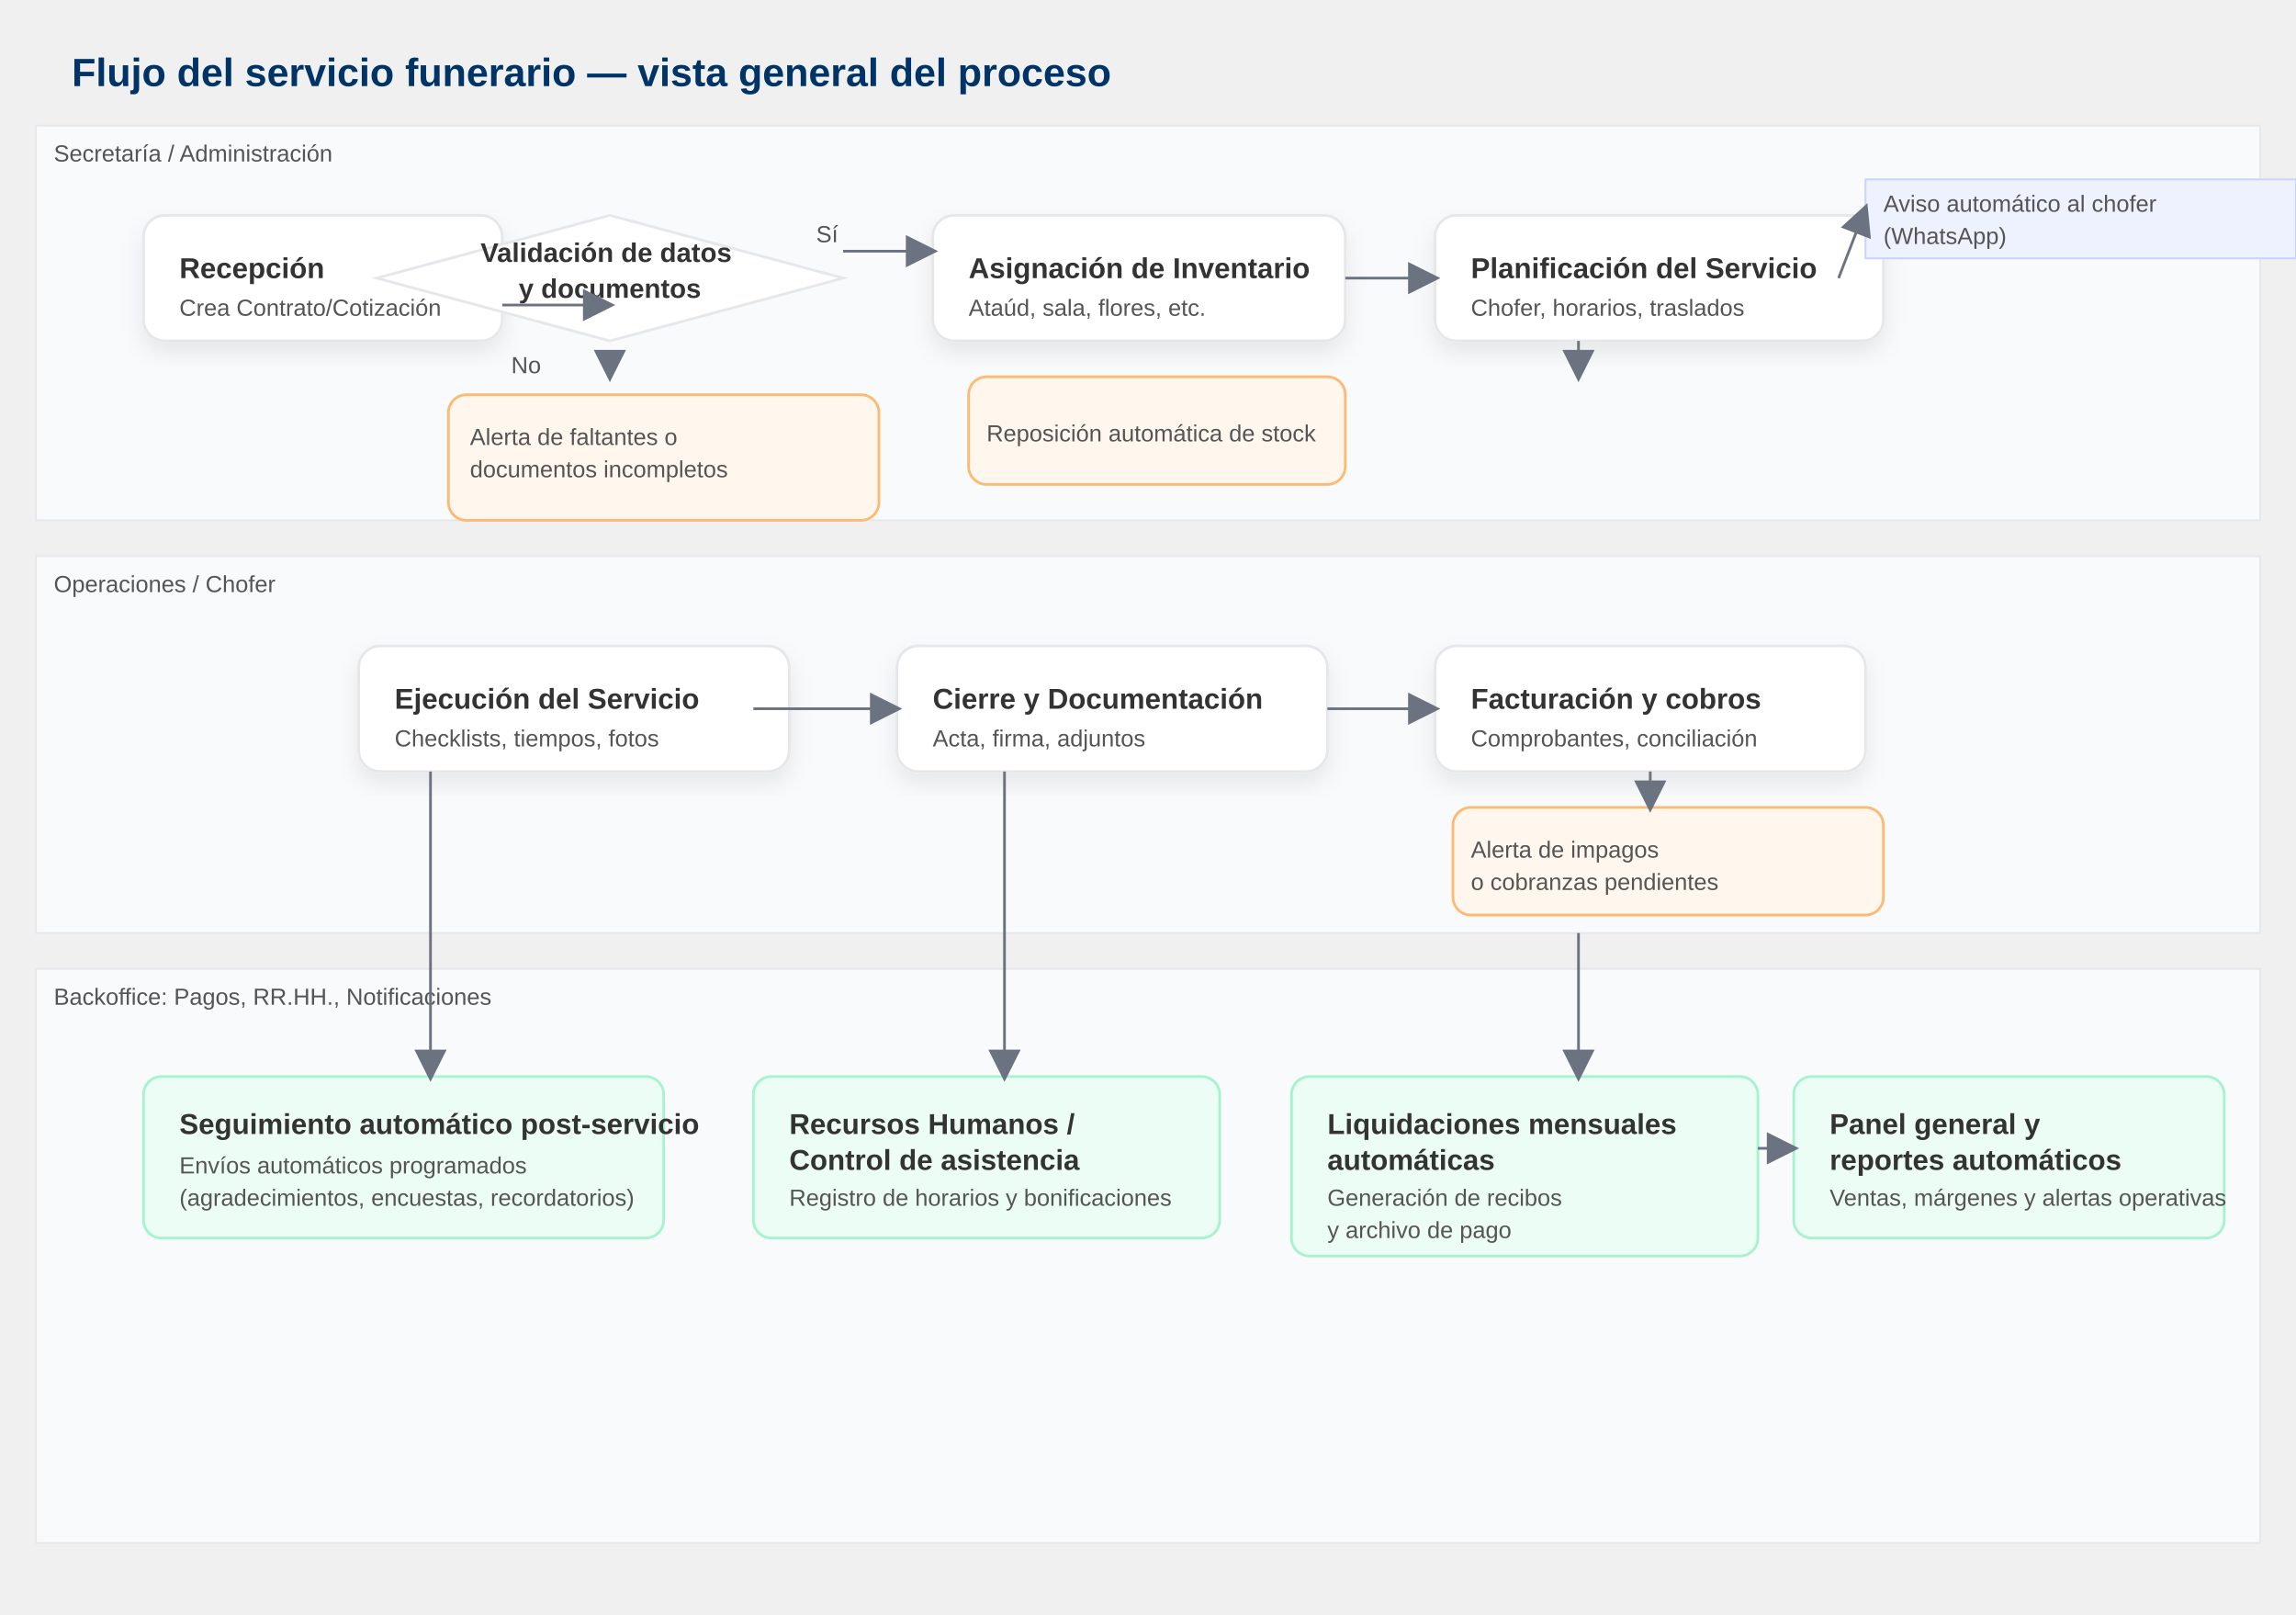
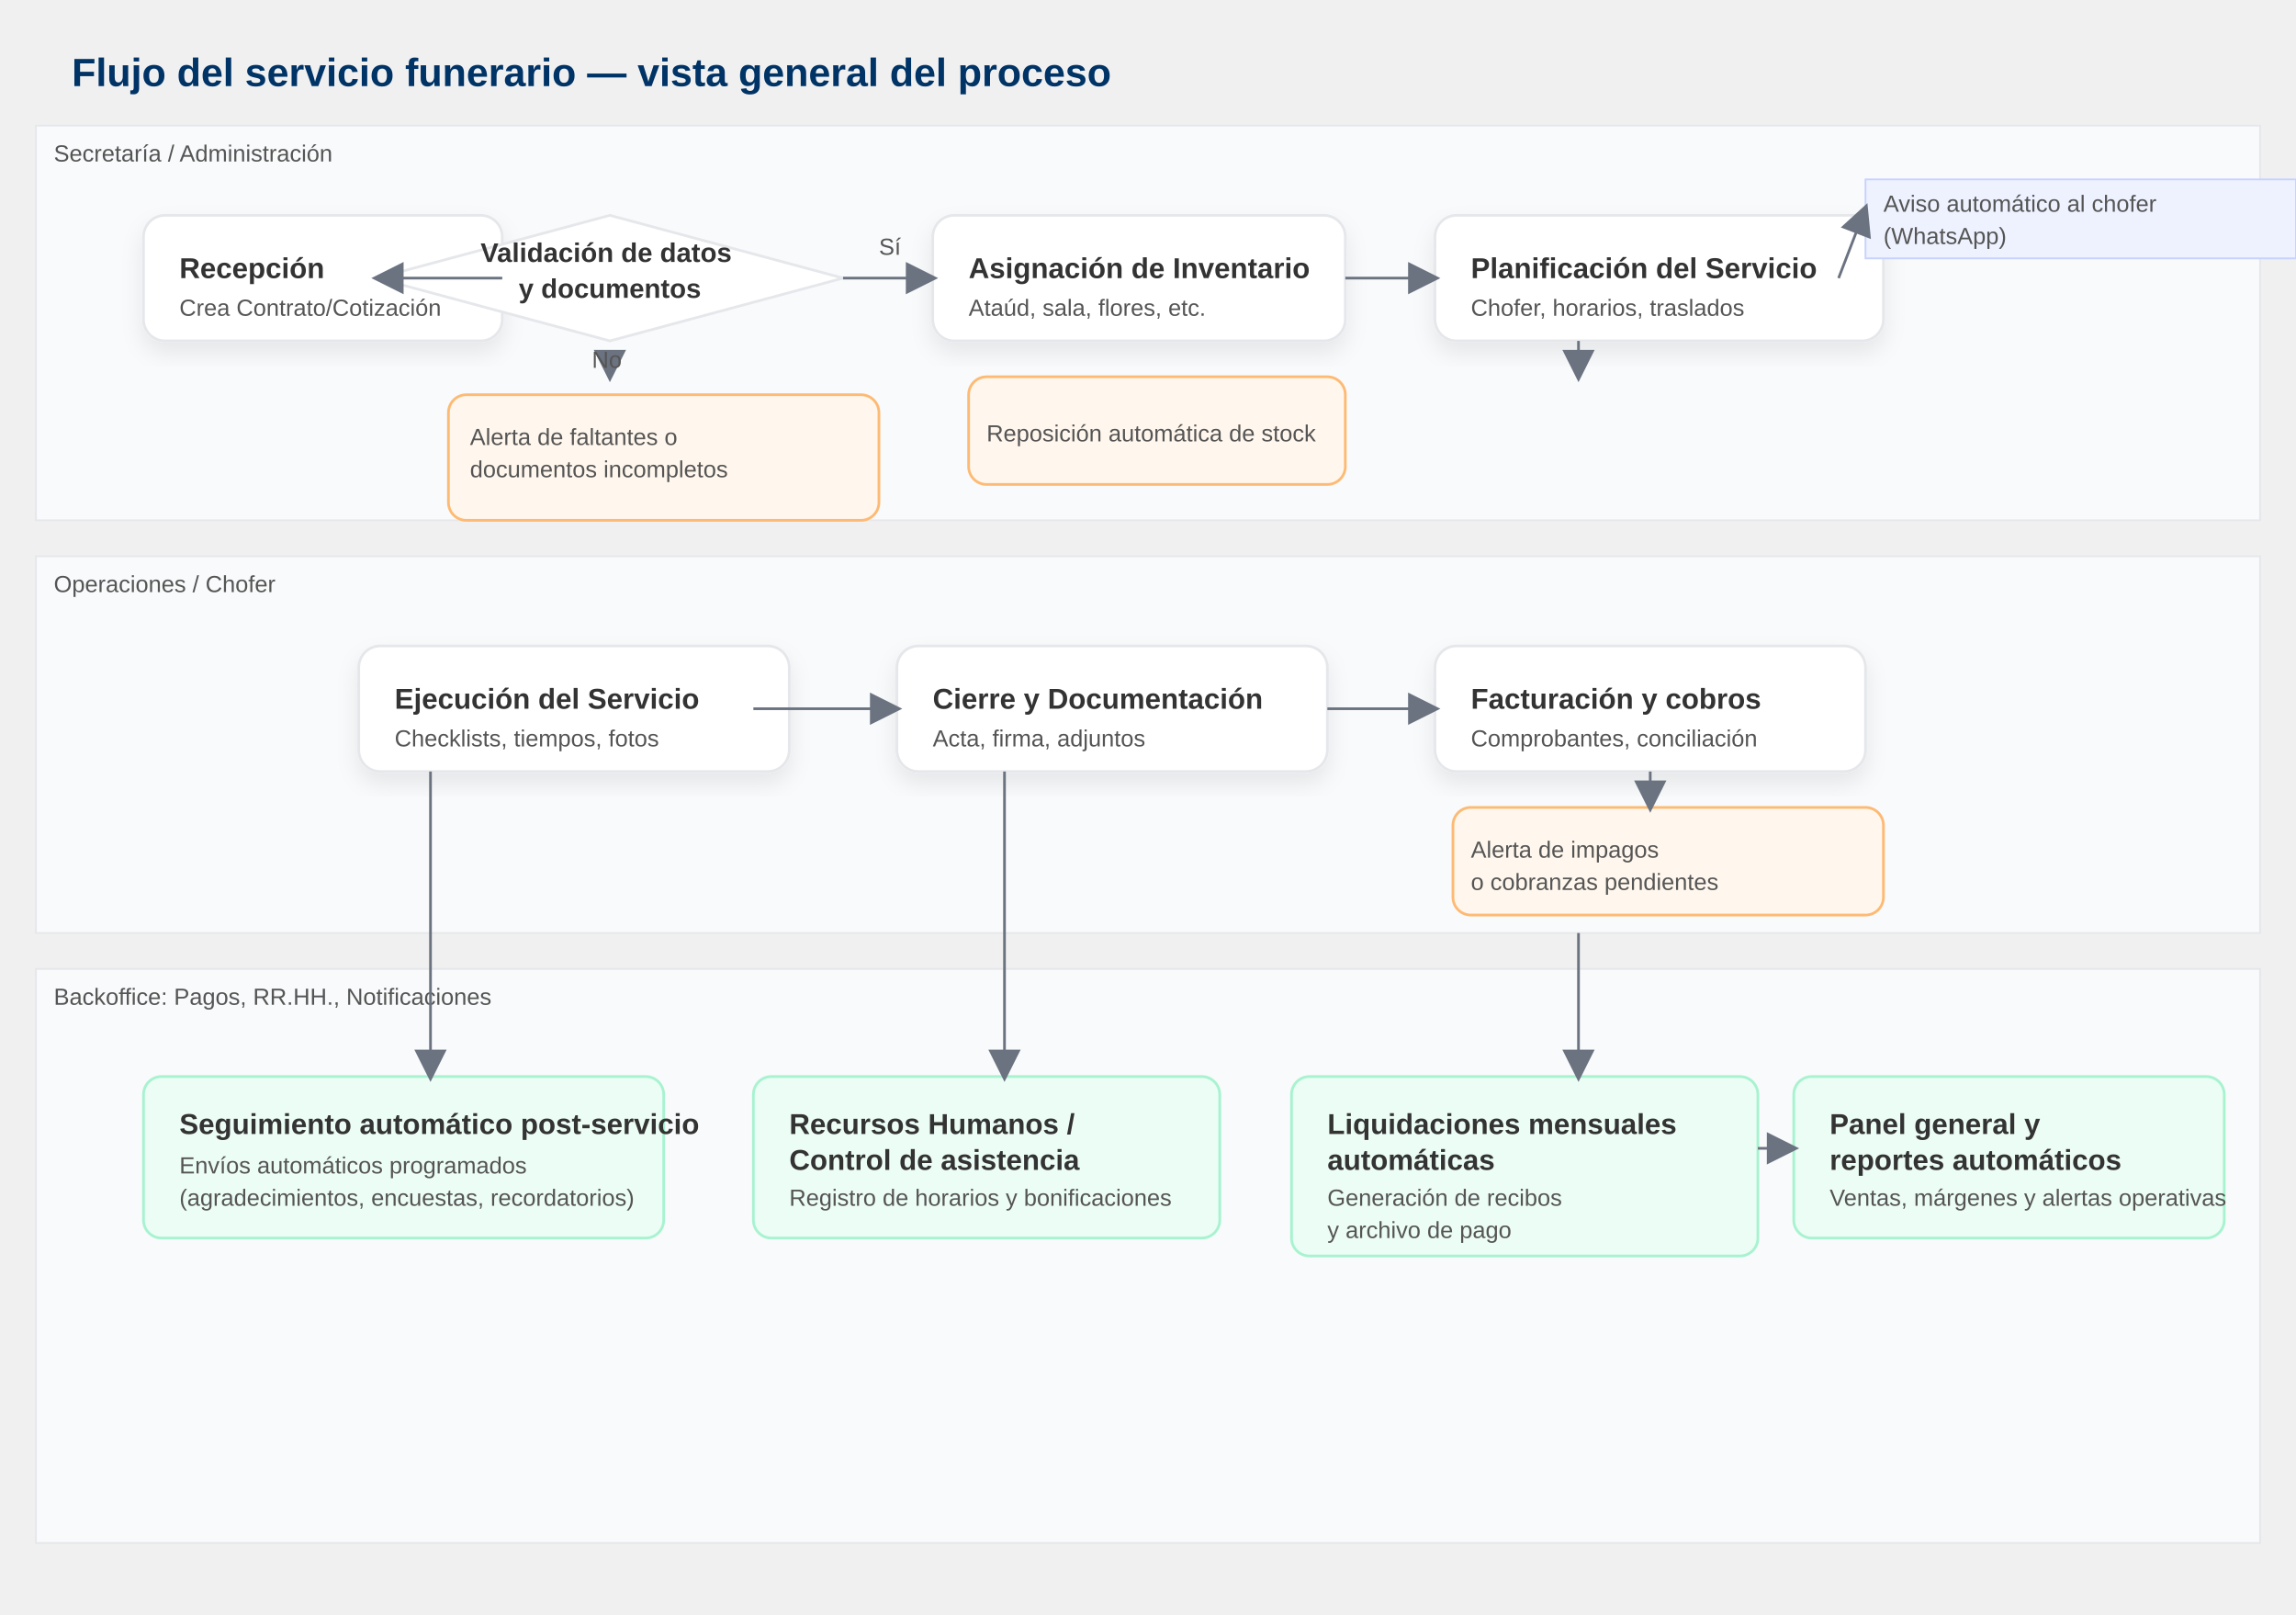
<svg xmlns="http://www.w3.org/2000/svg" width="1280" height="900" viewBox="0 0 1280 900">
  <defs>
    <style>
      .title{font:700 22px 'Segoe UI',Arial,sans-serif;fill:#003366}
      .label{font:600 16px 'Segoe UI',Arial,sans-serif;fill:#333333}
      .small{font:400 13px 'Segoe UI',Arial,sans-serif;fill:#555555}
      .box{fill:#fff;stroke:#e5e7eb;stroke-width:1.5;rx:12;ry:12;filter:url(#shadow)}
      .decision{fill:#fff;stroke:#e5e7eb;stroke-width:1.5}
      .lane{fill:#f9fafb;stroke:#e5e7eb;stroke-width:1}
      .pill{fill:#eef2ff;stroke:#c7d2fe;stroke-width:1}
      .arrow{stroke:#6b7280;stroke-width:1.5;marker-end:url(#arrow)}
      .alert{fill:#fff7ed;stroke:#fdba74;stroke-width:1.5;rx:10;ry:10}
      .ok{fill:#ecfdf5;stroke:#a7f3d0;stroke-width:1.5;rx:10;ry:10}
    </style>
    <filter id="shadow" x="-20%" y="-20%" width="140%" height="140%">
      <feDropShadow dx="0" dy="6" stdDeviation="6" flood-color="#000" flood-opacity="0.08" />
    </filter>
    <marker id="arrow" markerWidth="12" markerHeight="12" refX="10" refY="6" orient="auto">
      <path d="M0,0 L12,6 L0,12 z" fill="#6b7280" />
    </marker>
  </defs>
  <text x="40" y="48" class="title">Flujo del servicio funerario — vista general del proceso</text>
  <rect x="20" y="70" width="1240" height="220" class="lane" />
  <text x="30" y="90" class="small">Secretaría / Administración</text>
  <rect x="20" y="310" width="1240" height="210" class="lane" />
  <text x="30" y="330" class="small">Operaciones / Chofer</text>
  <rect x="20" y="540" width="1240" height="320" class="lane" />
  <text x="30" y="560" class="small">Backoffice: Pagos, RR.HH., Notificaciones</text>
  <rect x="80" y="120" width="200" height="70" class="box" />
  <text x="100" y="155" class="label">Recepción</text>
  <text x="100" y="176" class="small">Crea Contrato/Cotización</text>
  <polygon points="340,120 470,155 340,190 210,155" class="decision" />
  <text x="340" y="146" class="label" text-anchor="middle" style="font-size:15px">
    <tspan x="340" dy="0">Validación de datos</tspan>
    <tspan x="340" dy="20">y documentos</tspan>
  </text>
  <rect x="250" y="220" width="240" height="70" class="alert" />
  <text x="262" y="248" class="small">
    <tspan x="262" dy="0">Alerta de faltantes o</tspan>
    <tspan x="262" dy="18">documentos incompletos</tspan>
  </text>
  <rect x="520" y="120" width="230" height="70" class="box" />
  <text x="540" y="155" class="label">Asignación de Inventario</text>
  <text x="540" y="176" class="small">Ataúd, sala, flores, etc.</text>
  <rect x="540" y="210" width="210" height="60" class="alert" />
  <text x="550" y="246" class="small">Reposición automática de stock</text>
  <rect x="800" y="120" width="250" height="70" class="box" />
  <text x="820" y="155" class="label">Planificación del Servicio</text>
  <text x="820" y="176" class="small">Chofer, horarios, traslados</text>
  <rect x="1040" y="100" width="240" height="44" class="pill" />
  <text x="1050" y="118" class="small">
    <tspan x="1050" dy="0">Aviso automático al chofer</tspan>
    <tspan x="1050" dy="18">(WhatsApp)</tspan>
  </text>
  <rect x="200" y="360" width="240" height="70" class="box" />
  <text x="220" y="395" class="label">Ejecución del Servicio</text>
  <text x="220" y="416" class="small">Checklists, tiempos, fotos</text>
  <rect x="500" y="360" width="240" height="70" class="box" />
  <text x="520" y="395" class="label">Cierre y Documentación</text>
  <text x="520" y="416" class="small">Acta, firma, adjuntos</text>
  <rect x="800" y="360" width="240" height="70" class="box" />
  <text x="820" y="395" class="label">Facturación y cobros</text>
  <text x="820" y="416" class="small">Comprobantes, conciliación</text>
  <rect x="810" y="450" width="240" height="60" class="alert" />
  <text x="820" y="478" class="small">
    <tspan x="820" dy="0">Alerta de impagos</tspan>
    <tspan x="820" dy="18">o cobranzas pendientes</tspan>
  </text>
  <rect x="80" y="600" width="290" height="90" class="ok" />
  <text x="100" y="632" class="label">Seguimiento automático post-servicio</text>
  <text x="100" y="654" class="small">
    <tspan x="100" dy="0">Envíos automáticos programados</tspan>
    <tspan x="100" dy="18">(agradecimientos, encuestas, recordatorios)</tspan>
  </text>
  <rect x="420" y="600" width="260" height="90" class="ok" />
  <text x="440" y="632" class="label">
    <tspan x="440" dy="0">Recursos Humanos /</tspan>
    <tspan x="440" dy="20">Control de asistencia</tspan>
  </text>
  <text x="440" y="672" class="small">Registro de horarios y bonificaciones</text>
  <rect x="720" y="600" width="260" height="100" class="ok" />
  <text x="740" y="632" class="label">
    <tspan x="740" dy="0">Liquidaciones mensuales</tspan>
    <tspan x="740" dy="20">automáticas</tspan>
  </text>
  <text x="740" y="672" class="small">
    <tspan x="740" dy="0">Generación de recibos</tspan>
    <tspan x="740" dy="18">y archivo de pago</tspan>
  </text>
  <rect x="1000" y="600" width="240" height="90" class="ok" />
  <text x="1020" y="632" class="label">
    <tspan x="1020" dy="0">Panel general y</tspan>
    <tspan x="1020" dy="20">reportes automáticos</tspan>
  </text>
  <text x="1020" y="672" class="small">Ventas, márgenes y alertas operativas</text>
-   <line x1="280" y1="170" x2="340" y2="170" class="arrow" />
-   <line x1="470" y1="140" x2="520" y2="140" class="arrow" />
+   <line x1="280" y1="155" x2="210" y2="155" class="arrow" />
+   <line x1="470" y1="155" x2="520" y2="155" class="arrow" />
  <line x1="750" y1="155" x2="800" y2="155" class="arrow" />
  <line x1="880" y1="190" x2="880" y2="210" class="arrow" />
  <line x1="1025" y1="155" x2="1040" y2="116" class="arrow" />
  <line x1="340" y1="198" x2="340" y2="210" class="arrow" />
  <line x1="420" y1="395" x2="500" y2="395" class="arrow" />
  <line x1="740" y1="395" x2="800" y2="395" class="arrow" />
  <line x1="920" y1="430" x2="920" y2="450" class="arrow" />
  <line x1="240" y1="430" x2="240" y2="600" class="arrow" />
  <line x1="560" y1="430" x2="560" y2="600" class="arrow" />
  <line x1="880" y1="520" x2="880" y2="600" class="arrow" />
  <line x1="980" y1="640" x2="1000" y2="640" class="arrow" />
-   <text x="455" y="135" class="small">Sí</text>
-   <text x="285" y="208" class="small">No</text>
+   <text x="490" y="142" class="small">Sí</text>
+   <text x="330" y="205" class="small">No</text>
</svg>
